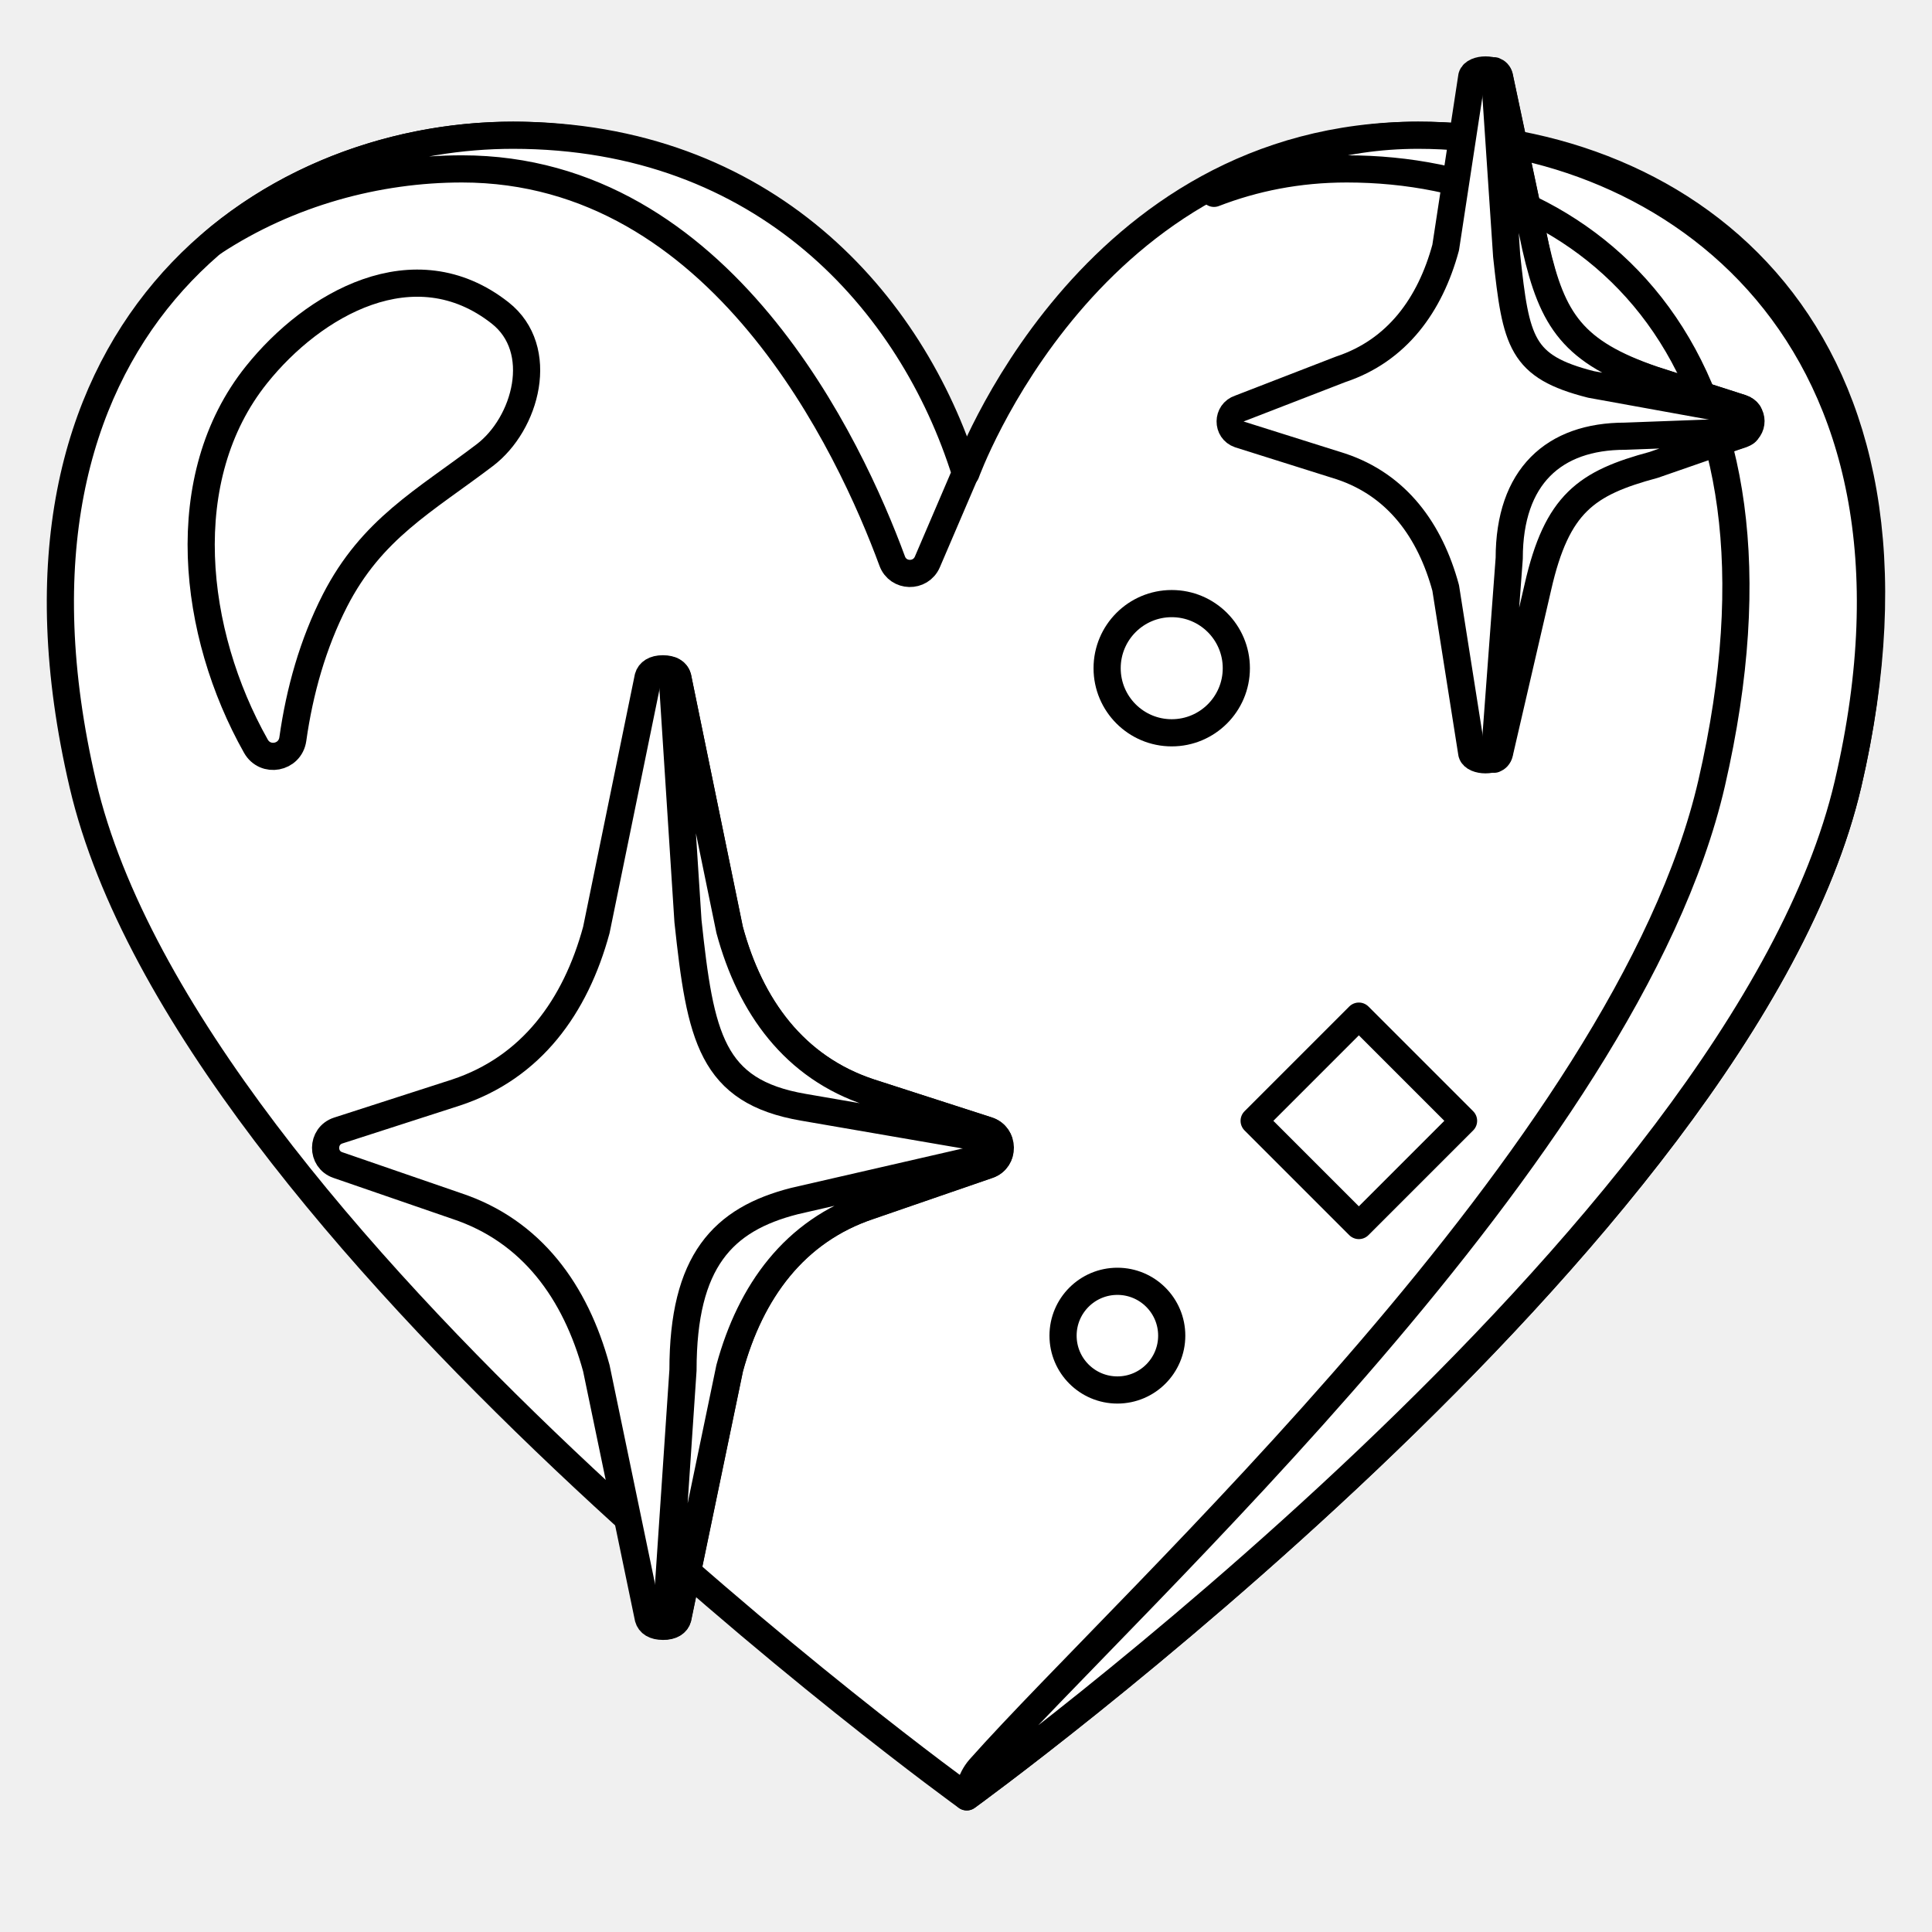
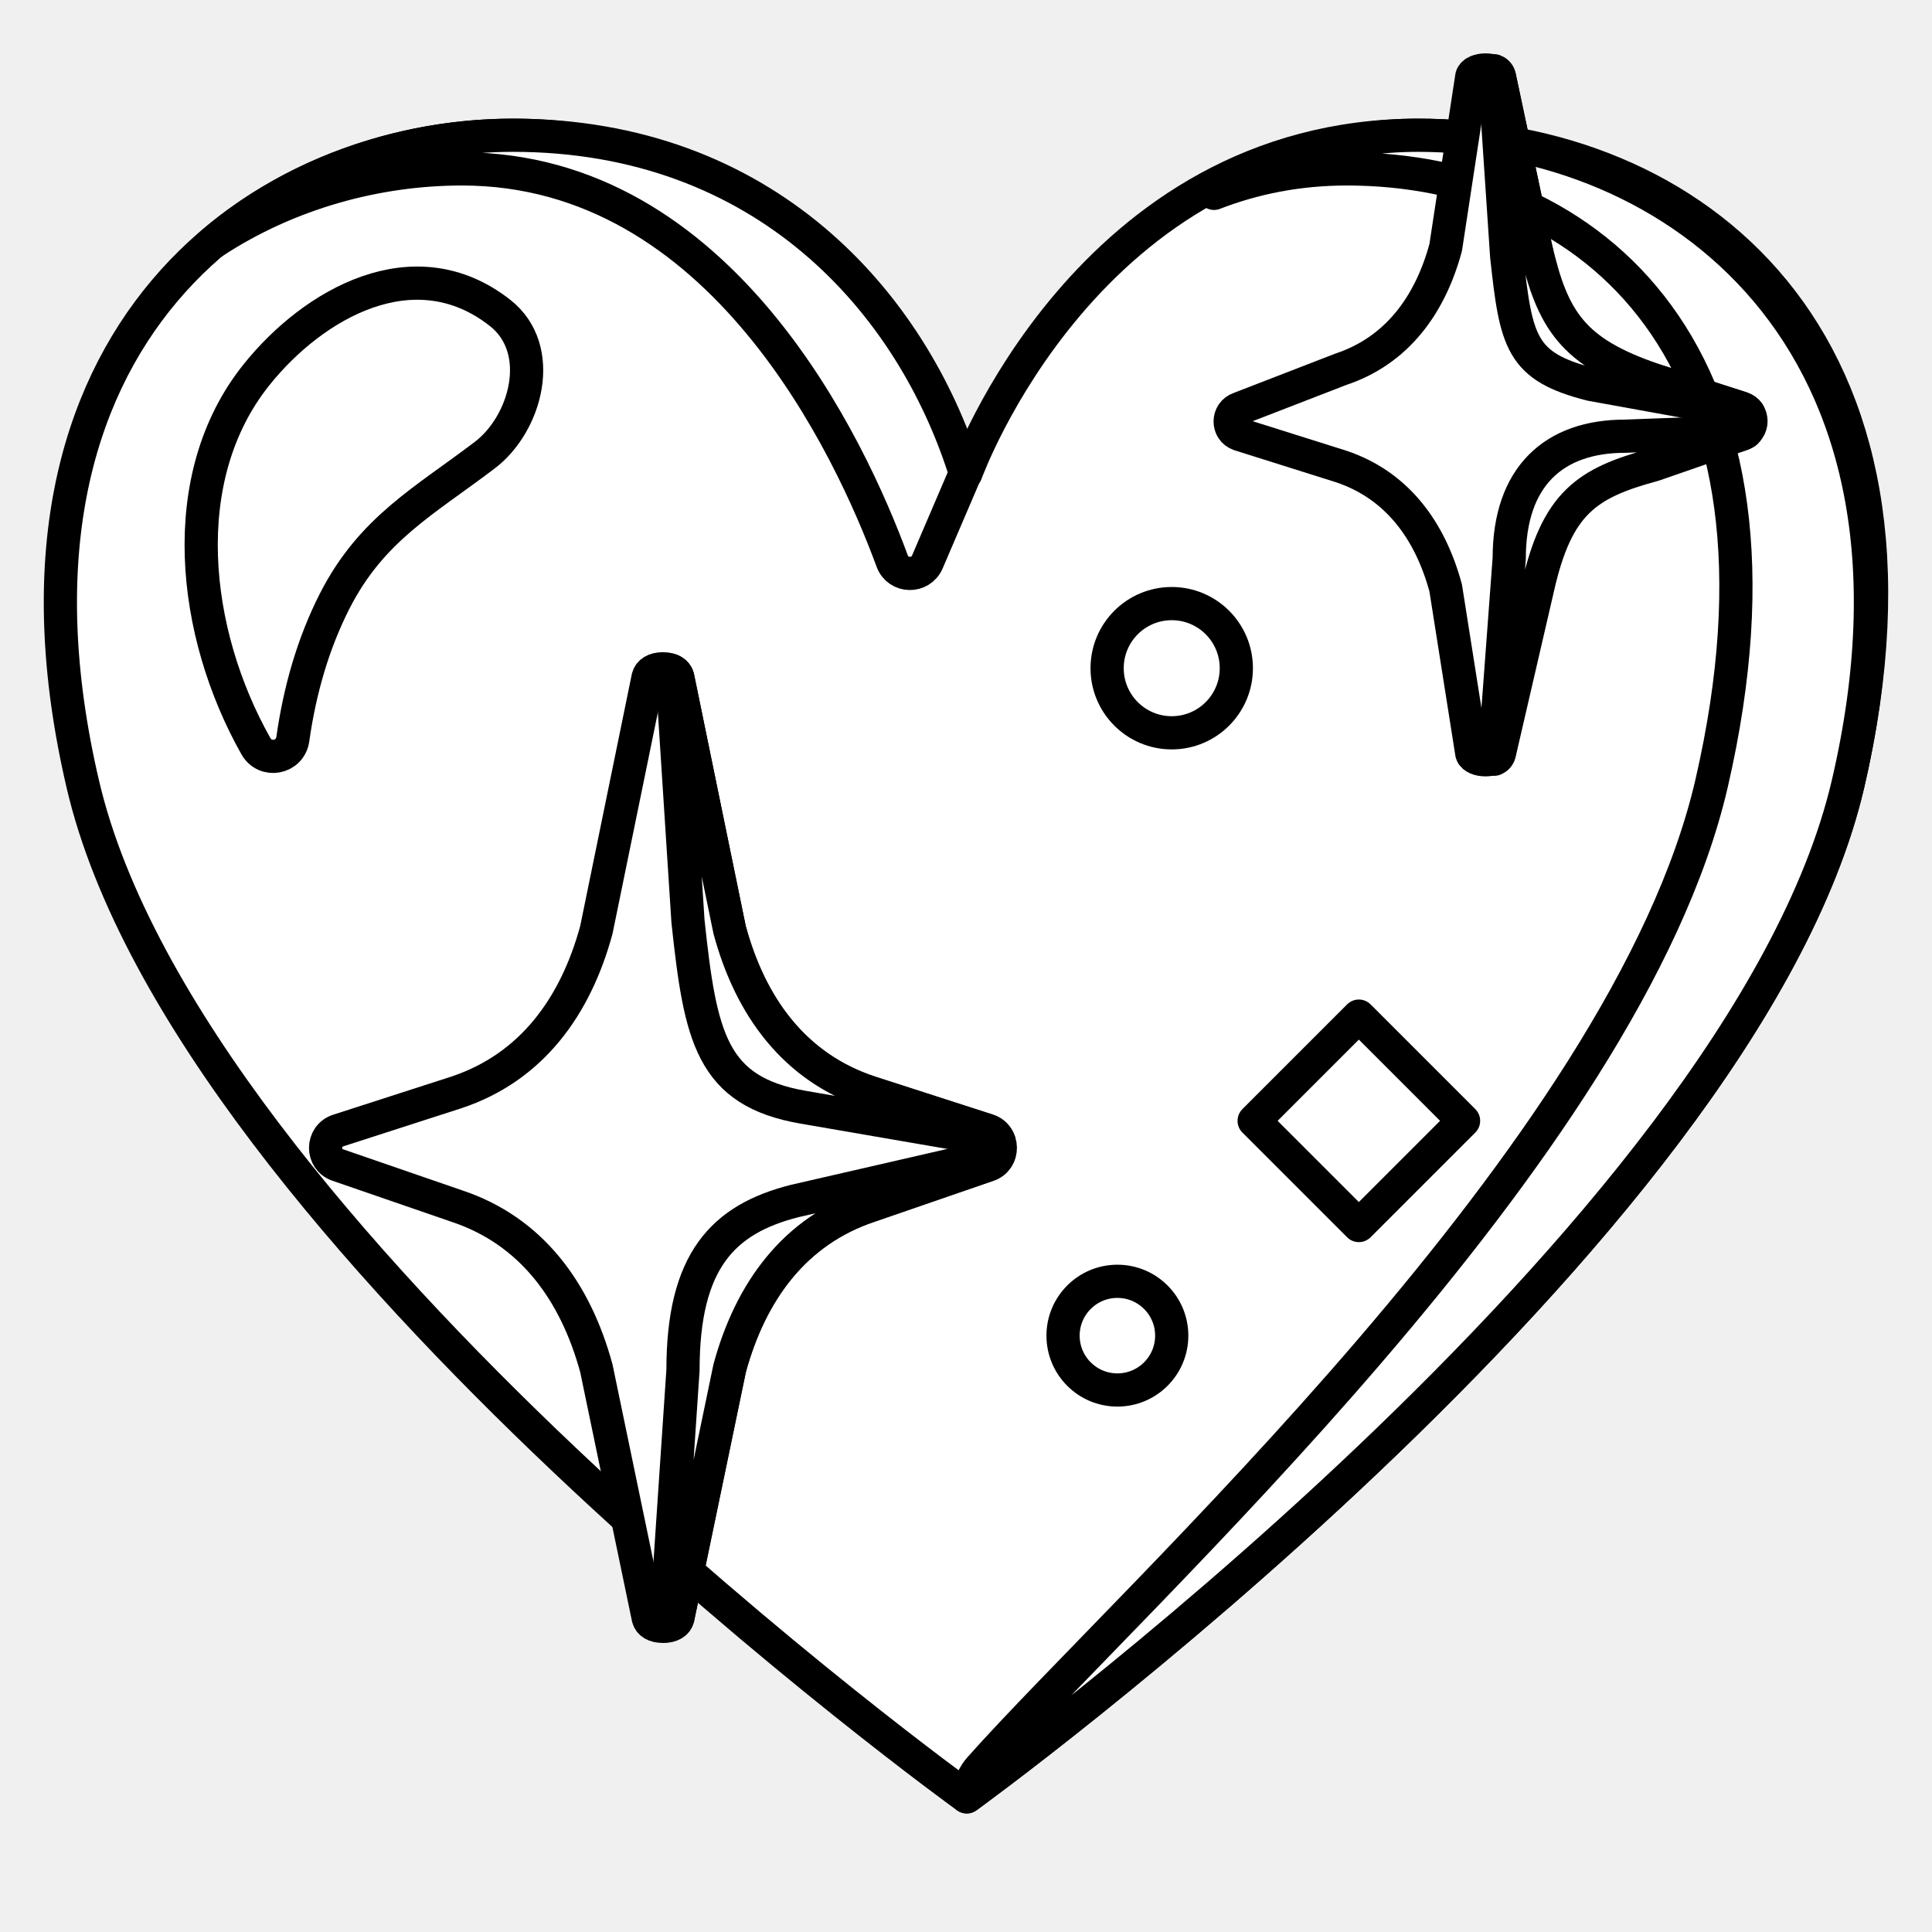
<svg xmlns="http://www.w3.org/2000/svg" version="1.1" id="Layer_3" x="0px" y="0px" viewBox="0 0 128 128" style="enable-background:new 0 0 128 128;" xml:space="preserve">
  <g>
-     <path d="M93.96,8.96C72.05,8.96,64,31.34,64,31.34S56.06,8.96,33.99,8.96c-16.58,0-35.48,13.14-28.5,43.01   c6.98,29.87,58.56,67.08,58.56,67.08s51.39-37.21,58.38-67.08C129.41,22.1,111.87,8.96,93.96,8.96z" fill="#ffffff" stroke="#000000" stroke-width="1.8" stroke-linecap="round" stroke-linejoin="round" />
+     <path d="M93.96,8.96C72.05,8.96,64,31.34,64,31.34S56.06,8.96,33.99,8.96c-16.58,0-35.48,13.14-28.5,43.01   c6.98,29.87,58.56,67.08,58.56,67.08s51.39-37.21,58.38-67.08C129.41,22.1,111.87,8.96,93.96,8.96z" fill="#ffffff" stroke="#000000" stroke-width="2.2" stroke-linecap="round" stroke-linejoin="round" />
    <g>
-       <path d="M30.61,11.19c17.2,0,25.74,18.49,28.5,25.98c0.39,1.07,1.88,1.1,2.33,0.06l2.52-5.88    C60.41,20,50.65,8.96,33.99,8.96c-6.9,0-14.19,2.28-19.86,7.09C19.14,12.76,25.01,11.19,30.61,11.19z" fill="#ffffff" stroke="#000000" stroke-width="1.8" stroke-linecap="round" stroke-linejoin="round" />
-       <path d="M93.96,8.96c-5.29,0-9.77,1.54-13.53,3.85c2.64-1.02,5.56-1.62,8.8-1.62    c16.21,0,30.72,12.29,24.17,40.7c-5.62,24.39-38.46,53.98-48.49,65.27c-0.64,0.72-0.86,1.88-0.86,1.88s51.39-37.21,58.38-67.08    C129.41,22.1,110.53,8.96,93.96,8.96z" fill="#ffffff" stroke="#000000" stroke-width="1.8" stroke-linecap="round" stroke-linejoin="round" />
+       <path d="M30.61,11.19c17.2,0,25.74,18.49,28.5,25.98c0.39,1.07,1.88,1.1,2.33,0.06l2.52-5.88    C60.41,20,50.65,8.96,33.99,8.96c-6.9,0-14.19,2.28-19.86,7.09C19.14,12.76,25.01,11.19,30.61,11.19z" fill="#ffffff" stroke="#000000" stroke-width="2.2" stroke-linecap="round" stroke-linejoin="round" />
+       <path d="M93.96,8.96c-5.29,0-9.77,1.54-13.53,3.85c2.64-1.02,5.56-1.62,8.8-1.62    c16.21,0,30.72,12.29,24.17,40.7c-5.62,24.39-38.46,53.98-48.49,65.27c-0.64,0.72-0.86,1.88-0.86,1.88s51.39-37.21,58.38-67.08    C129.41,22.1,110.53,8.96,93.96,8.96z" fill="#ffffff" stroke="#000000" stroke-width="2.2" stroke-linecap="round" stroke-linejoin="round" />
    </g>
    <g>
      <g>
        <g>
-           <path d="M17,24.82c3.75-4.68,10.45-8.55,16.13-4.09c3.07,2.41,1.73,7.35-1.02,9.43      c-4,3.04-7.48,4.87-9.92,9.63c-1.46,2.86-2.34,5.99-2.79,9.18c-0.18,1.26-1.83,1.57-2.45,0.46C12.73,41.94,11.53,31.64,17,24.82      z" fill="#ffffff" stroke="#000000" stroke-width="1.8" stroke-linecap="round" stroke-linejoin="round" />
+           <path d="M17,24.82c3.75-4.68,10.45-8.55,16.13-4.09c3.07,2.41,1.73,7.35-1.02,9.43      c-4,3.04-7.48,4.87-9.92,9.63c-1.46,2.86-2.34,5.99-2.79,9.18c-0.18,1.26-1.83,1.57-2.45,0.46C12.73,41.94,11.53,31.64,17,24.82      z" fill="#ffffff" stroke="#000000" stroke-width="2.2" stroke-linecap="round" stroke-linejoin="round" />
        </g>
      </g>
    </g>
  </g>
-   <circle cx="74.03" cy="88.49" r="3.6" fill="#ffffff" stroke="#000000" stroke-width="1.8" stroke-linecap="round" stroke-linejoin="round" />
-   <circle cx="77.63" cy="44.27" r="4.28" fill="#ffffff" stroke="#000000" stroke-width="1.8" stroke-linecap="round" stroke-linejoin="round" />
-   <rect x="85.12" y="69.35" transform="matrix(0.7071 -0.7071 0.7071 0.7071 -26.1349 85.4087)" width="9.81" height="9.81" fill="#ffffff" stroke="#000000" stroke-width="1.8" stroke-linecap="round" stroke-linejoin="round" />
+   <circle cx="74.03" cy="88.49" r="3.6" fill="#ffffff" stroke="#000000" stroke-width="2.2" stroke-linecap="round" stroke-linejoin="round" />
+   <circle cx="77.63" cy="44.27" r="4.28" fill="#ffffff" stroke="#000000" stroke-width="2.2" stroke-linecap="round" stroke-linejoin="round" />
+   <rect x="85.12" y="69.35" transform="matrix(0.7071 -0.7071 0.7071 0.7071 -26.1349 85.4087)" width="9.81" height="9.81" fill="#ffffff" stroke="#000000" stroke-width="2.2" stroke-linecap="round" stroke-linejoin="round" />
  <g>
-     <path d="M65.43,74.89l-7.81-2.52c-5-1.65-7.92-5.69-9.29-10.77L44.9,44.87c-0.09-0.33-0.41-0.56-0.98-0.56   c-0.57,0-0.89,0.23-0.98,0.56l-3.43,16.74c-1.38,5.08-4.3,9.12-9.29,10.77l-7.81,2.52c-1.11,0.36-1.12,1.92-0.02,2.29l7.86,2.71   c4.98,1.65,7.88,5.69,9.26,10.75l3.44,16.55c0.09,0.33,0.4,0.55,0.98,0.55s0.89-0.23,0.98-0.55l3.44-16.55   c1.38-5.06,4.28-9.09,9.26-10.75l7.86-2.71C66.56,76.81,66.54,75.25,65.43,74.89z" fill="#ffffff" stroke="#000000" stroke-width="1.8" stroke-linecap="round" stroke-linejoin="round" />
-     <path d="M66.18,75.59c-0.12-0.31-0.36-0.58-0.74-0.7l-7.81-2.52c-5-1.65-7.92-5.69-9.29-10.77L44.9,44.87   c-0.05-0.19-0.19-0.34-0.39-0.44l1.07,16.6c0.82,7.67,1.53,11.28,7.65,12.33C58.48,74.27,64.56,75.31,66.18,75.59z" fill="#ffffff" stroke="#000000" stroke-width="1.8" stroke-linecap="round" stroke-linejoin="round" />
-     <path d="M66.19,76.46l-13.54,3.11c-4.77,1.21-7.4,3.98-7.4,11.2l-1.14,16.95c0.46-0.05,0.71-0.25,0.79-0.53   l3.44-16.55c1.38-5.06,4.28-9.09,9.26-10.75l7.86-2.71C65.84,77.06,66.07,76.78,66.19,76.46z" fill="#ffffff" stroke="#000000" stroke-width="1.8" stroke-linecap="round" stroke-linejoin="round" />
+     <path d="M65.43,74.89l-7.81-2.52c-5-1.65-7.92-5.69-9.29-10.77L44.9,44.87c-0.09-0.33-0.41-0.56-0.98-0.56   c-0.57,0-0.89,0.23-0.98,0.56l-3.43,16.74c-1.38,5.08-4.3,9.12-9.29,10.77l-7.81,2.52c-1.11,0.36-1.12,1.92-0.02,2.29l7.86,2.71   c4.98,1.65,7.88,5.69,9.26,10.75l3.44,16.55c0.09,0.33,0.4,0.55,0.98,0.55s0.89-0.23,0.98-0.55l3.44-16.55   c1.38-5.06,4.28-9.09,9.26-10.75l7.86-2.71C66.56,76.81,66.54,75.25,65.43,74.89z" fill="#ffffff" stroke="#000000" stroke-width="2.2" stroke-linecap="round" stroke-linejoin="round" />
+     <path d="M66.18,75.59c-0.12-0.31-0.36-0.58-0.74-0.7l-7.81-2.52c-5-1.65-7.92-5.69-9.29-10.77L44.9,44.87   c-0.05-0.19-0.19-0.34-0.39-0.44l1.07,16.6c0.82,7.67,1.53,11.28,7.65,12.33C58.48,74.27,64.56,75.31,66.18,75.59z" fill="#ffffff" stroke="#000000" stroke-width="2.2" stroke-linecap="round" stroke-linejoin="round" />
+     <path d="M66.19,76.46l-13.54,3.11c-4.77,1.21-7.4,3.98-7.4,11.2l-1.14,16.95c0.46-0.05,0.71-0.25,0.79-0.53   l3.44-16.55c1.38-5.06,4.28-9.09,9.26-10.75l7.86-2.71C65.84,77.06,66.07,76.78,66.19,76.46z" fill="#ffffff" stroke="#000000" stroke-width="2.2" stroke-linecap="round" stroke-linejoin="round" />
  </g>
  <g>
-     <path d="M109.55,25.17c-6.09-2.01-6.64-4.28-7.67-8.09L99.33,5.07c-0.15-0.58-1.66-0.58-1.82,0l-1.73,11.33   c-1.03,3.8-3.22,6.83-6.96,8.07l-6.69,2.59c-0.83,0.27-0.84,1.44-0.02,1.72l6.73,2.12c3.73,1.24,5.91,4.26,6.94,8.05l1.73,10.96   c0.16,0.57,1.66,0.57,1.81,0l2.03-10.93c1.03-3.82,2.6-6.85,7.67-8.09l6.37-2.13c0.83-0.28,0.82-1.45-0.01-1.72L109.55,25.17z" fill="#ffffff" stroke="#000000" stroke-width="1.8" stroke-linecap="round" stroke-linejoin="round" />
-     <path d="M99.82,16.95c0.62,5.74,0.94,7.34,5.59,8.52l10.43,1.89c-0.1-0.14-0.25-0.25-0.45-0.32l-5.84-1.88   c-5.34-1.83-6.7-3.92-7.81-8.79l-2.4-11.3c-0.05-0.2-0.18-0.32-0.34-0.38L99.82,16.95z" fill="#ffffff" stroke="#000000" stroke-width="1.8" stroke-linecap="round" stroke-linejoin="round" />
-     <path d="M99.99,36.99c0-5.42,2.96-8.09,7.67-8.09l8.05-0.3c-0.1,0.14-0.63,0.28-0.82,0.35l-5.33,1.85   c-4.46,1.2-6.41,2.55-7.67,8.09l-2.55,11.02c-0.05,0.2-0.18,0.33-0.34,0.39L99.99,36.99z" fill="#ffffff" stroke="#000000" stroke-width="1.8" stroke-linecap="round" stroke-linejoin="round" />
+     <path d="M109.55,25.17c-6.09-2.01-6.64-4.28-7.67-8.09L99.33,5.07c-0.15-0.58-1.66-0.58-1.82,0l-1.73,11.33   c-1.03,3.8-3.22,6.83-6.96,8.07l-6.69,2.59c-0.83,0.27-0.84,1.44-0.02,1.72l6.73,2.12c3.73,1.24,5.91,4.26,6.94,8.05l1.73,10.96   c0.16,0.57,1.66,0.57,1.81,0l2.03-10.93c1.03-3.82,2.6-6.85,7.67-8.09l6.37-2.13c0.83-0.28,0.82-1.45-0.01-1.72L109.55,25.17z" fill="#ffffff" stroke="#000000" stroke-width="2.2" stroke-linecap="round" stroke-linejoin="round" />
+     <path d="M99.82,16.95c0.62,5.74,0.94,7.34,5.59,8.52l10.43,1.89c-0.1-0.14-0.25-0.25-0.45-0.32l-5.84-1.88   c-5.34-1.83-6.7-3.92-7.81-8.79l-2.4-11.3c-0.05-0.2-0.18-0.32-0.34-0.38L99.82,16.95z" fill="#ffffff" stroke="#000000" stroke-width="2.2" stroke-linecap="round" stroke-linejoin="round" />
+     <path d="M99.99,36.99c0-5.42,2.96-8.09,7.67-8.09l8.05-0.3c-0.1,0.14-0.63,0.28-0.82,0.35l-5.33,1.85   c-4.46,1.2-6.41,2.55-7.67,8.09l-2.55,11.02c-0.05,0.2-0.18,0.33-0.34,0.39L99.99,36.99z" fill="#ffffff" stroke="#000000" stroke-width="2.2" stroke-linecap="round" stroke-linejoin="round" />
  </g>
</svg>
